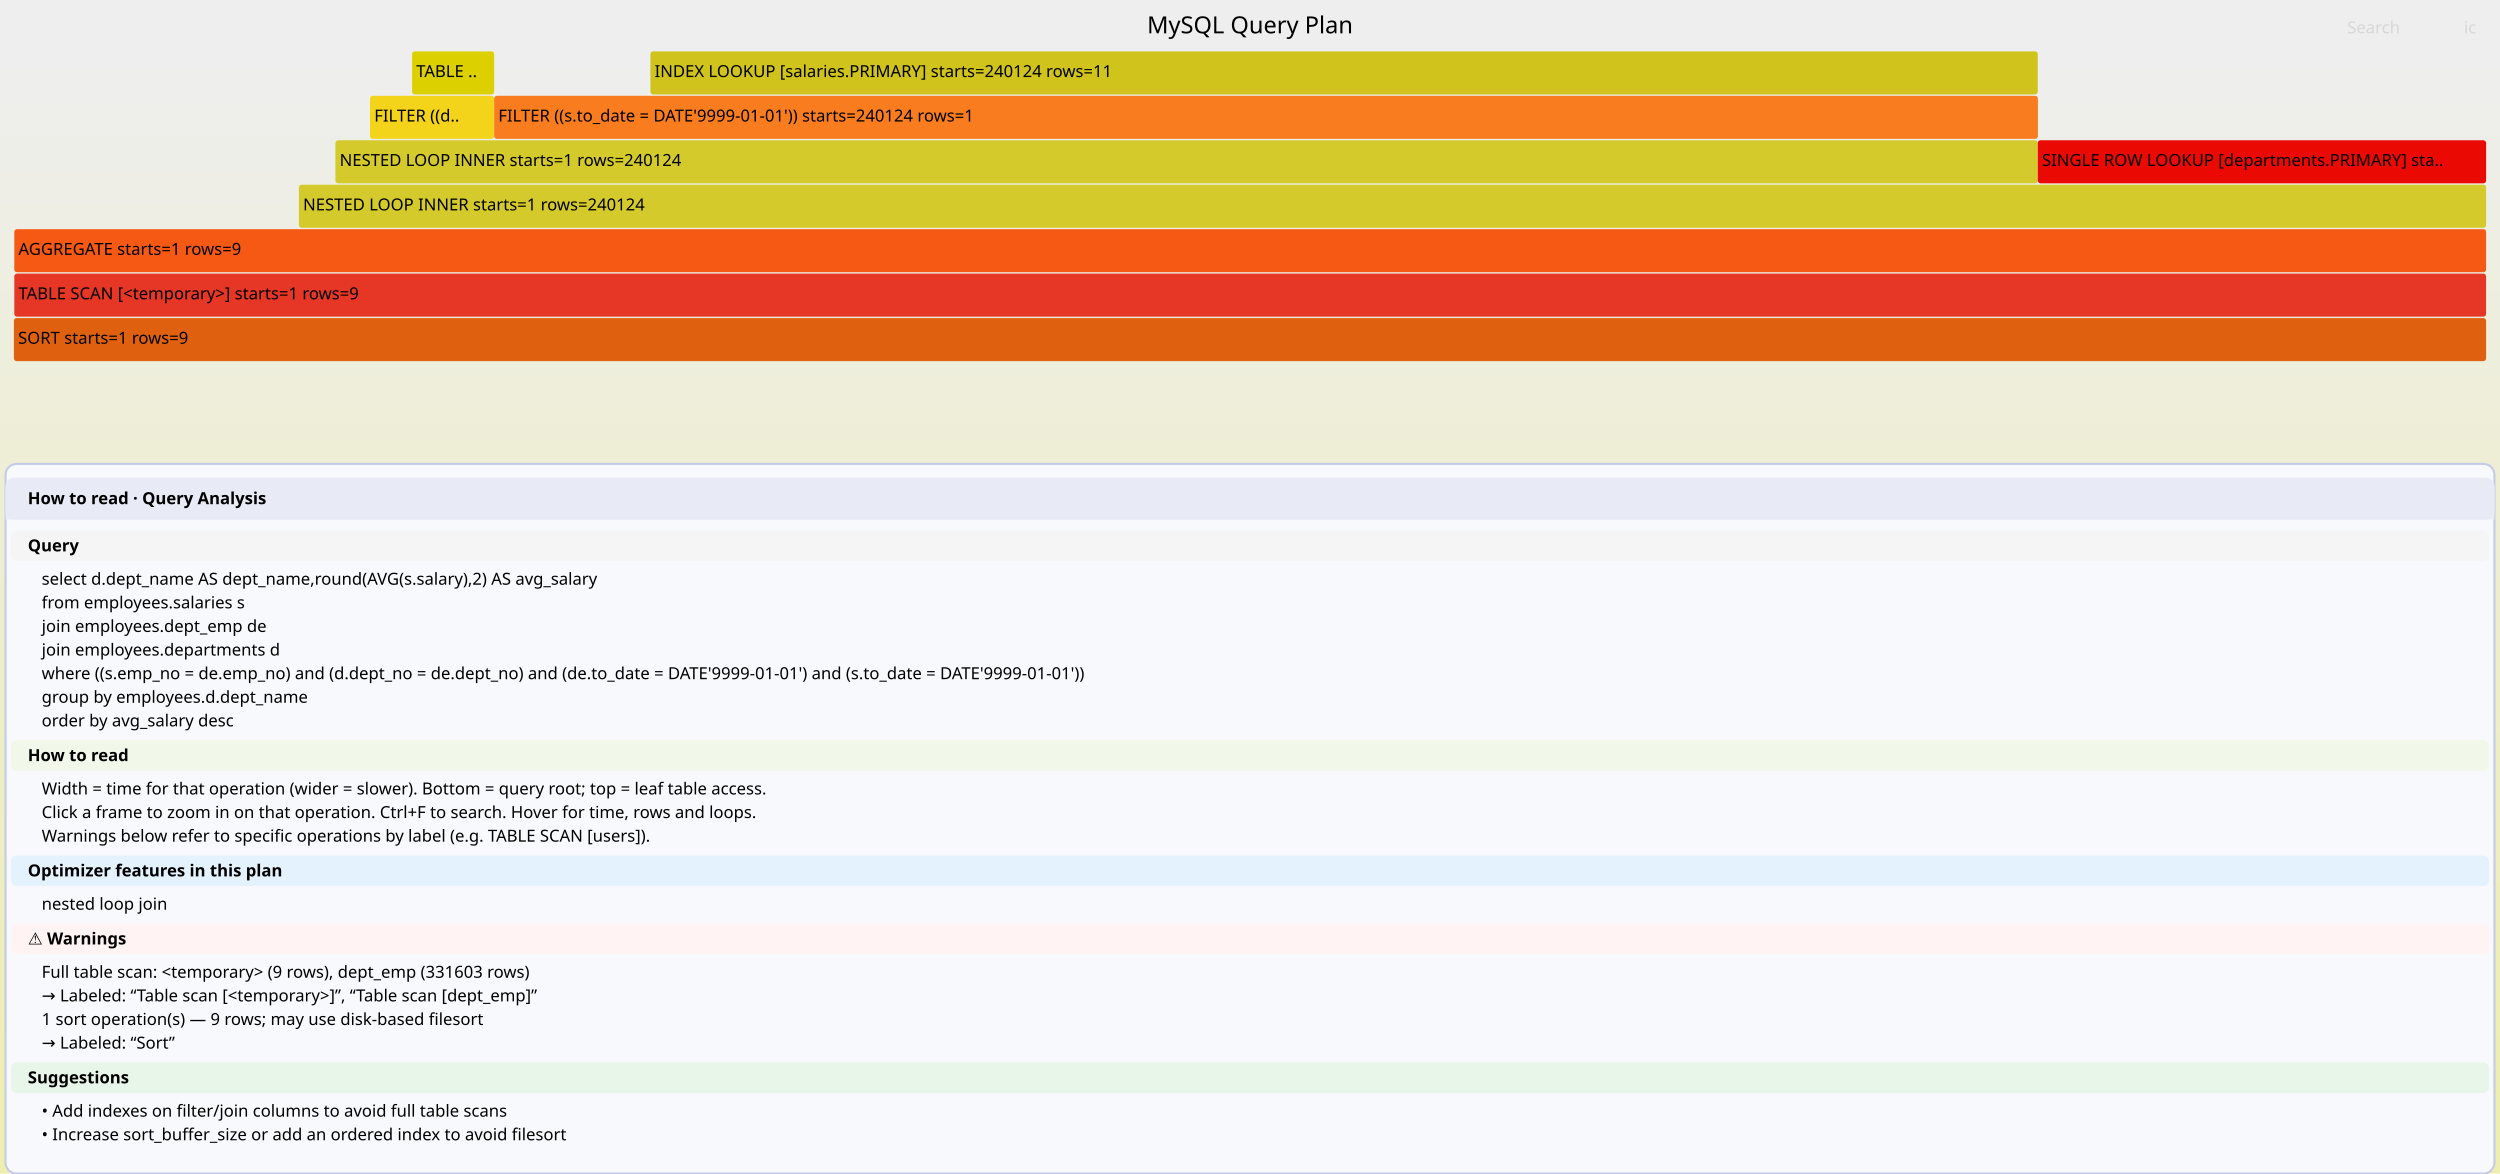
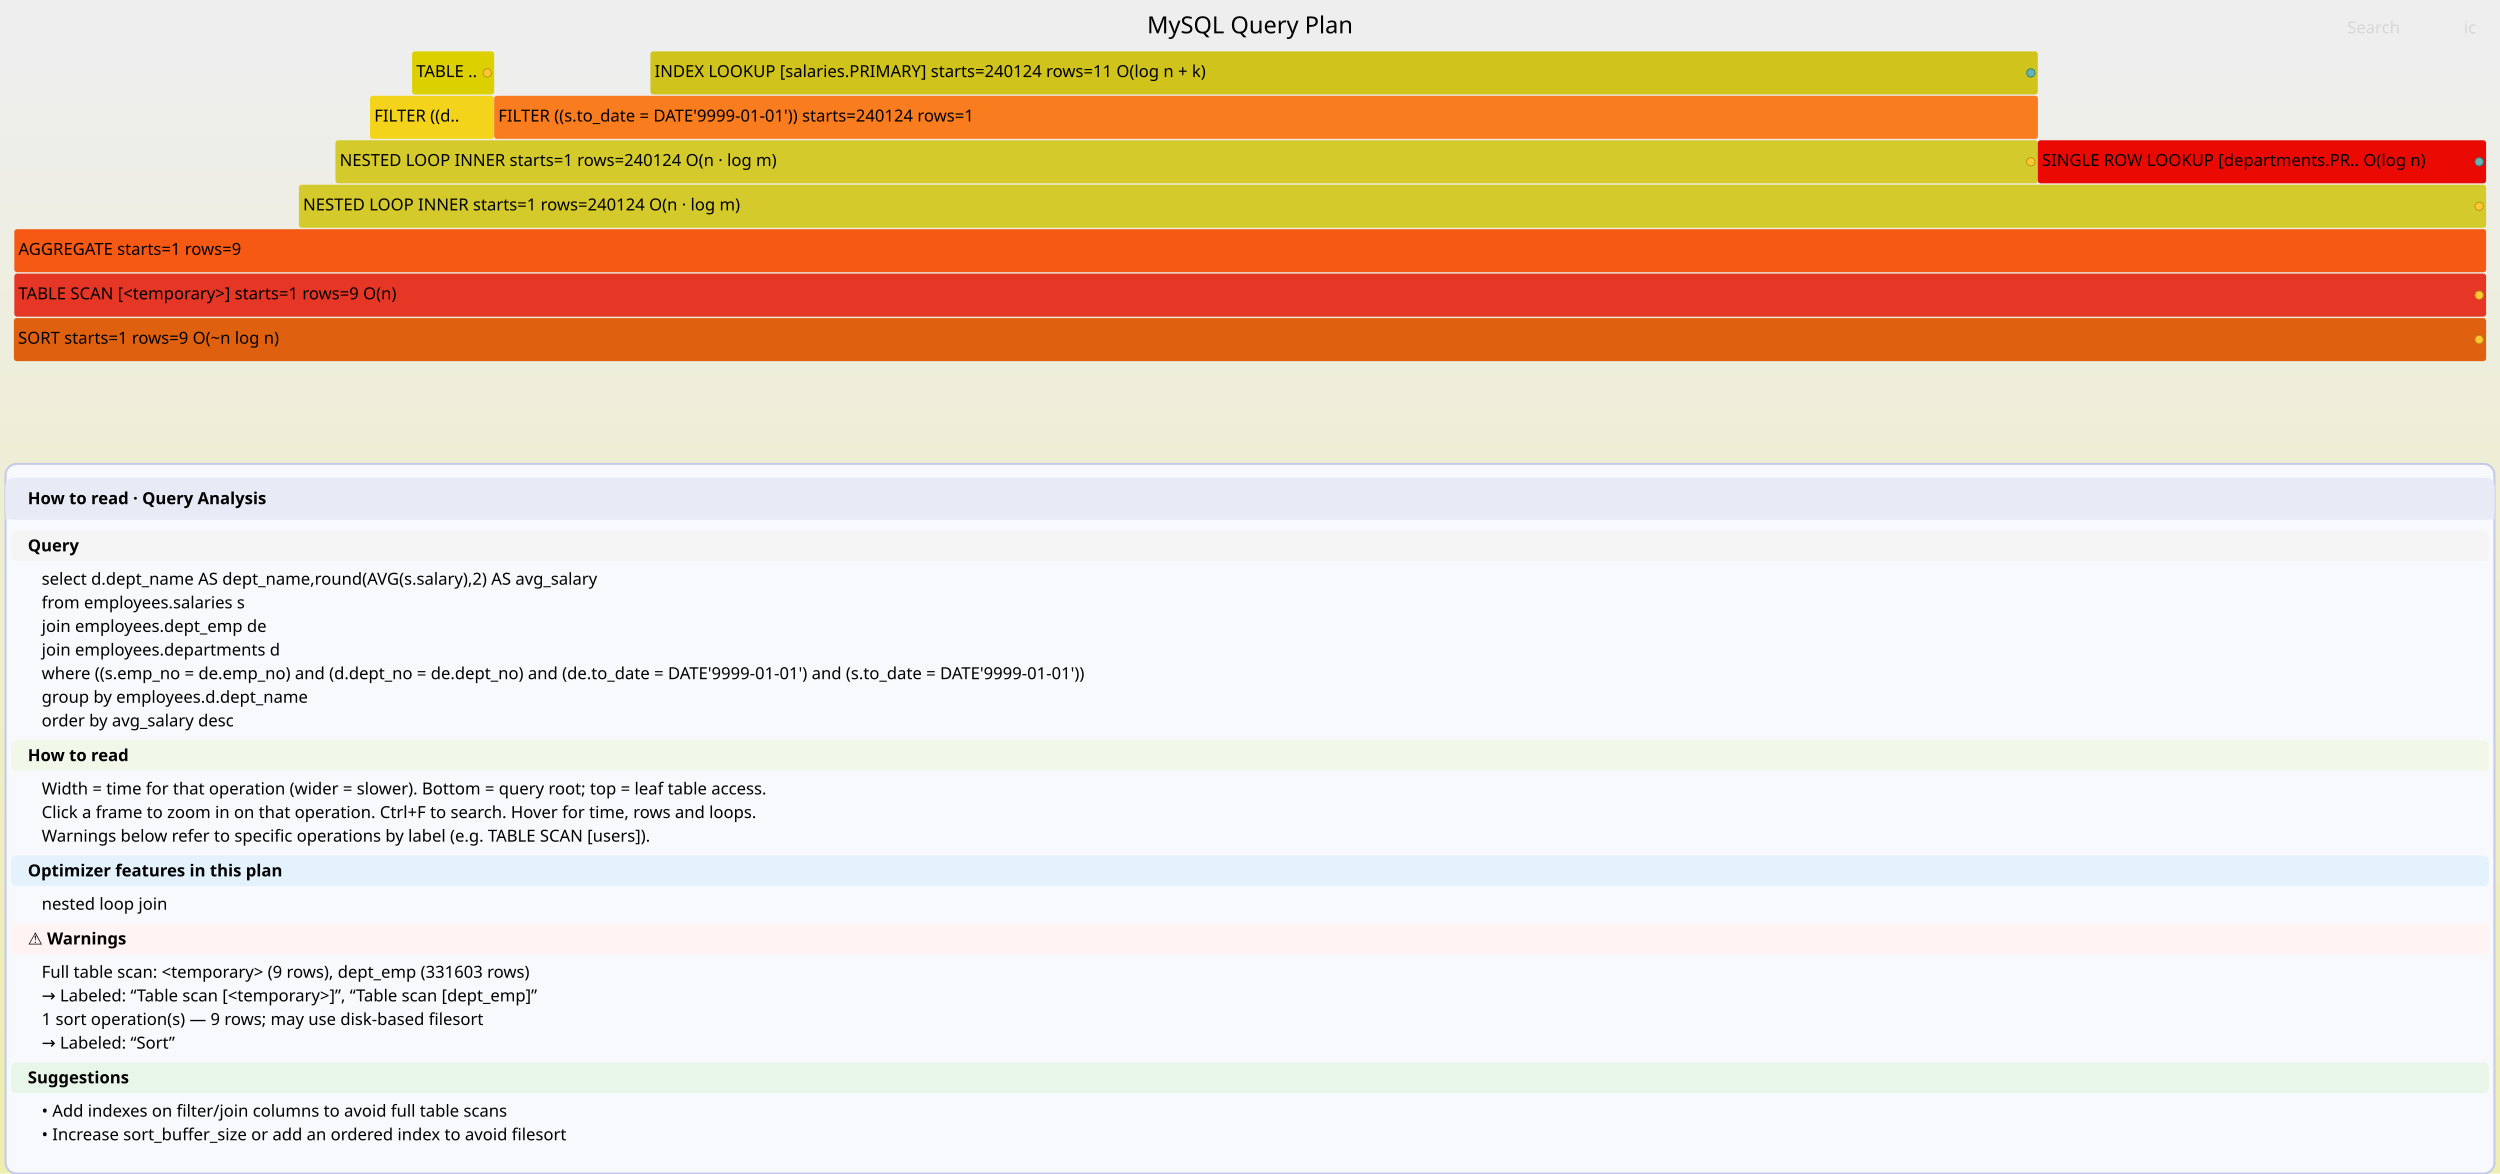
<svg xmlns="http://www.w3.org/2000/svg" version="1.1" width="1800" height="845" viewBox="0 0 1800 845" style="max-width: 100%; height: auto;">
  <defs>
    <linearGradient id="background" y1="0" y2="1" x1="0" x2="0">
      <stop stop-color="#eeeeee" offset="5%" />
      <stop stop-color="#eeeeb0" offset="95%" />
    </linearGradient>
  </defs>
  <style type="text/css">text { font-family: Verdana; font-size: 12px; fill: rgb(0,0,0); }
#search, #ignorecase { opacity:0.1; cursor:pointer; } #search:hover, #search.show, #ignorecase:hover, #ignorecase.show { opacity:1; }
#title { text-anchor:middle; font-size:17px } #unzoom { cursor:pointer; } #frames &gt; *:hover { stroke:black; stroke-width:0.5; cursor:pointer; } .hide { display:none; } .parent { opacity:0.5; }</style>
  <rect width="100%" height="100%" fill="url(#background)" />
  <text id="title" x="900" y="24">MySQL Query Plan</text>
  <text id="details" x="10" y="309"> </text>
  <text id="unzoom" class="hide" x="10" y="24">Reset Zoom</text>
  <text id="search" x="1690" y="24">Search</text>
  <text id="ignorecase" x="1774" y="24">ic</text>
  <text id="matched" x="1690" y="309"> </text>
  <g id="frames">
    <g data-teach-index="2">
      <rect x="10.3" y="165.0" width="1779.7" height="31.0" fill="rgb(246,89,20)" rx="2" ry="2" />
      <text x="13.28" y="183.50">AGGREGATE starts=1 rows=9</text>
    </g>
    <g data-teach-index="4">
      <rect x="266.4" y="69.0" width="89.3" height="31.0" fill="rgb(243,212,26)" rx="2" ry="2" />
      <text x="269.45" y="87.50">FILTER ((d..</text>
    </g>
    <g data-teach-index="6">
      <rect x="355.8" y="69.0" width="1111.5" height="31.0" fill="rgb(249,124,31)" rx="2" ry="2" />
      <text x="358.75" y="87.50">FILTER ((s.to_date = DATE'9999-01-01')) starts=240124 rows=1</text>
    </g>
    <g data-teach-index="7">
      <rect x="468.3" y="37.0" width="998.9" height="31.0" fill="rgb(208,195,27)" rx="2" ry="2" />
-       <text x="471.30" y="55.50">INDEX LOOKUP [salaries.PRIMARY] starts=240124 rows=11</text>
+       <circle cx="1462.2" cy="52.5" r="3" fill="rgb(100,180,180)" stroke="rgb(40,120,120)" stroke-width="0.6" pointer-events="none" />
+       <text x="471.30" y="55.50">INDEX LOOKUP [salaries.PRIMARY] starts=240124 rows=11  O(log n + k)</text>
    </g>
    <g data-teach-index="3">
      <rect x="215.2" y="133.0" width="1574.8" height="31.0" fill="rgb(212,202,43)" rx="2" ry="2" />
-       <text x="218.21" y="151.50">NESTED LOOP INNER starts=1 rows=240124</text>
+       <circle cx="1785.0" cy="148.5" r="3" fill="rgb(255,200,50)" stroke="rgb(180,140,20)" stroke-width="0.6" pointer-events="none" />
+       <text x="218.21" y="151.50">NESTED LOOP INNER starts=1 rows=240124  O(n · log m)</text>
    </g>
    <g data-teach-index="3">
      <rect x="241.5" y="101.0" width="1225.7" height="31.0" fill="rgb(212,202,43)" rx="2" ry="2" />
-       <text x="244.53" y="119.50">NESTED LOOP INNER starts=1 rows=240124</text>
+       <circle cx="1462.2" cy="116.5" r="3" fill="rgb(255,200,50)" stroke="rgb(180,140,20)" stroke-width="0.6" pointer-events="none" />
+       <text x="244.53" y="119.50">NESTED LOOP INNER starts=1 rows=240124  O(n · log m)</text>
    </g>
    <g data-teach-index="8">
      <rect x="1467.2" y="101.0" width="322.8" height="31.0" fill="rgb(235,9,4)" rx="2" ry="2" />
-       <text x="1470.20" y="119.50">SINGLE ROW LOOKUP [departments.PRIMARY] sta..</text>
+       <circle cx="1785.0" cy="116.5" r="3" fill="rgb(100,180,180)" stroke="rgb(40,120,120)" stroke-width="0.6" pointer-events="none" />
+       <text x="1470.20" y="119.50">SINGLE ROW LOOKUP [departments.PR..  O(log n)</text>
    </g>
    <g data-teach-index="0">
      <rect x="10.0" y="229.0" width="1780.0" height="31.0" fill="rgb(223,97,15)" rx="2" ry="2" />
-       <text x="13.00" y="247.50">SORT starts=1 rows=9</text>
+       <circle cx="1785.0" cy="244.5" r="3" fill="rgb(255,200,50)" stroke="rgb(180,140,20)" stroke-width="0.6" pointer-events="none" />
+       <text x="13.00" y="247.50">SORT starts=1 rows=9  O(~n log n)</text>
    </g>
    <g data-teach-index="1">
      <rect x="10.3" y="197.0" width="1779.7" height="31.0" fill="rgb(230,54,38)" rx="2" ry="2" />
-       <text x="13.28" y="215.50">TABLE SCAN [&lt;temporary&gt;] starts=1 rows=9</text>
+       <circle cx="1785.0" cy="212.5" r="3" fill="rgb(255,200,50)" stroke="rgb(180,140,20)" stroke-width="0.6" pointer-events="none" />
+       <text x="13.28" y="215.50">TABLE SCAN [&lt;temporary&gt;] starts=1 rows=9  O(n)</text>
    </g>
    <g data-teach-index="5">
      <rect x="296.7" y="37.0" width="59.1" height="31.0" fill="rgb(220,208,0)" rx="2" ry="2" />
+       <circle cx="350.8" cy="52.5" r="3" fill="rgb(255,200,50)" stroke="rgb(180,140,20)" stroke-width="0.6" pointer-events="none" />
      <text x="299.68" y="55.50">TABLE ..</text>
    </g>
  </g>
  <rect x="4" y="334" width="1792" height="511" fill="#f8f9fc" stroke="#c5cae9" stroke-width="1.5" rx="8" />
  <rect x="4" y="344" width="1792" height="30" fill="#e8eaf6" rx="6" />
  <rect x="4" y="350" width="1792" height="24" fill="#e8eaf6" />
  <text x="20" y="363" font-family="Arial,sans-serif" font-size="13" font-weight="bold" fill="#283593">How to read · Query Analysis</text>
  <rect x="8" y="382" width="1784" height="22" fill="#f5f5f5" rx="4" />
  <text x="20" y="397" font-family="Arial,sans-serif" font-size="11" font-weight="bold" fill="#37474f">Query</text>
  <text x="30" y="421" font-family="Courier New,Courier,monospace" font-size="11" fill="#263238">select d.dept_name AS dept_name,round(AVG(s.salary),2) AS avg_salary</text>
  <text x="30" y="438" font-family="Courier New,Courier,monospace" font-size="11" fill="#263238">from employees.salaries s</text>
  <text x="30" y="455" font-family="Courier New,Courier,monospace" font-size="11" fill="#263238">  join employees.dept_emp de</text>
  <text x="30" y="472" font-family="Courier New,Courier,monospace" font-size="11" fill="#263238">  join employees.departments d</text>
  <text x="30" y="489" font-family="Courier New,Courier,monospace" font-size="11" fill="#263238">where ((s.emp_no = de.emp_no) and (d.dept_no = de.dept_no) and (de.to_date = DATE'9999-01-01') and (s.to_date = DATE'9999-01-01'))</text>
  <text x="30" y="506" font-family="Courier New,Courier,monospace" font-size="11" fill="#263238">group by employees.d.dept_name</text>
  <text x="30" y="523" font-family="Courier New,Courier,monospace" font-size="11" fill="#263238">order by avg_salary desc</text>
  <rect x="8" y="533" width="1784" height="22" fill="#f1f8e9" rx="4" />
  <text x="20" y="548" font-family="Arial,sans-serif" font-size="11" font-weight="bold" fill="#33691e">How to read</text>
  <text x="30" y="572" font-family="Arial,sans-serif" font-size="11" fill="#455a64">Width = time for that operation (wider = slower). Bottom = query root; top = leaf table access.</text>
  <text x="30" y="589" font-family="Arial,sans-serif" font-size="11" fill="#455a64">Click a frame to zoom in on that operation. Ctrl+F to search. Hover for time, rows and loops.</text>
  <text x="30" y="606" font-family="Arial,sans-serif" font-size="11" fill="#455a64">Warnings below refer to specific operations by label (e.g. TABLE SCAN [users]).</text>
  <rect x="8" y="616" width="1784" height="22" fill="#e3f2fd" rx="4" />
  <text x="20" y="631" font-family="Arial,sans-serif" font-size="11" font-weight="bold" fill="#0d47a1">Optimizer features in this plan</text>
  <text x="30" y="655" font-family="Arial,sans-serif" font-size="11" fill="#1565c0">nested loop join</text>
  <rect x="8" y="665" width="1784" height="22" fill="#fff3f3" rx="4" />
  <text x="20" y="680" font-family="Arial,sans-serif" font-size="11" font-weight="bold" fill="#b71c1c">⚠  Warnings</text>
  <text x="30" y="704" font-family="Arial,sans-serif" font-size="11" fill="#c62828">Full table scan: &lt;temporary&gt; (9 rows), dept_emp (331603 rows)</text>
  <text x="30" y="721" font-family="Arial,sans-serif" font-size="11" fill="#c62828">→ Labeled: “Table scan [&lt;temporary&gt;]”, “Table scan [dept_emp]”</text>
  <text x="30" y="738" font-family="Arial,sans-serif" font-size="11" fill="#c62828">1 sort operation(s) — 9 rows; may use disk-based filesort</text>
  <text x="30" y="755" font-family="Arial,sans-serif" font-size="11" fill="#c62828">→ Labeled: “Sort”</text>
  <rect x="8" y="765" width="1784" height="22" fill="#e8f5e9" rx="4" />
  <text x="20" y="780" font-family="Arial,sans-serif" font-size="11" font-weight="bold" fill="#1b5e20">Suggestions</text>
  <text x="30" y="804" font-family="Arial,sans-serif" font-size="11" fill="#2e7d32">•  Add indexes on filter/join columns to avoid full table scans</text>
  <text x="30" y="821" font-family="Arial,sans-serif" font-size="11" fill="#2e7d32">•  Increase sort_buffer_size or add an ordered index to avoid filesort</text>
</svg>
